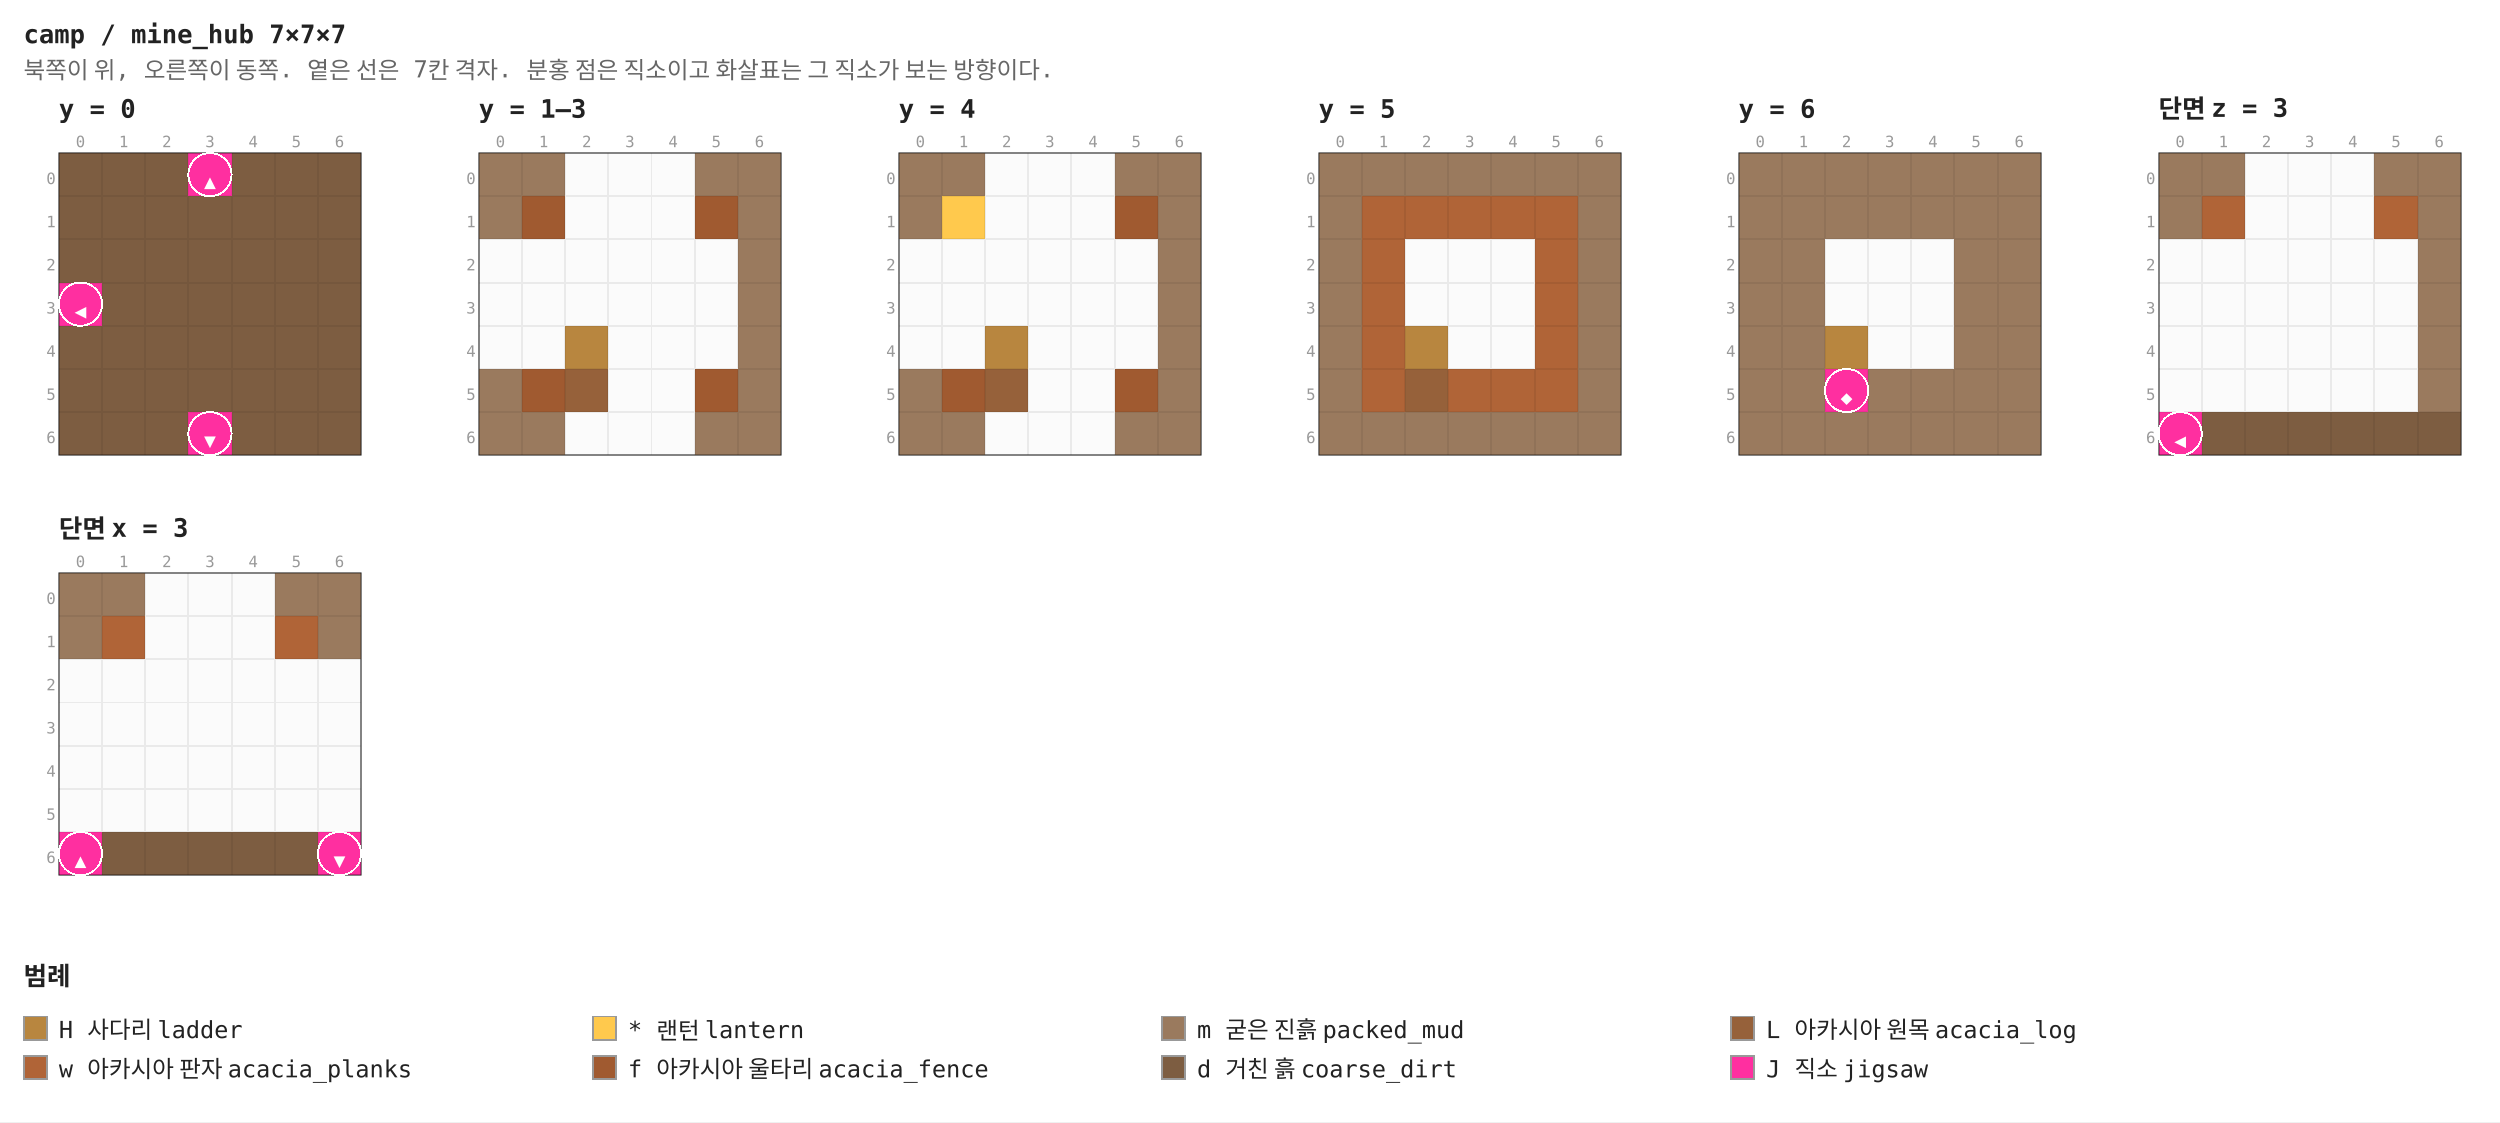
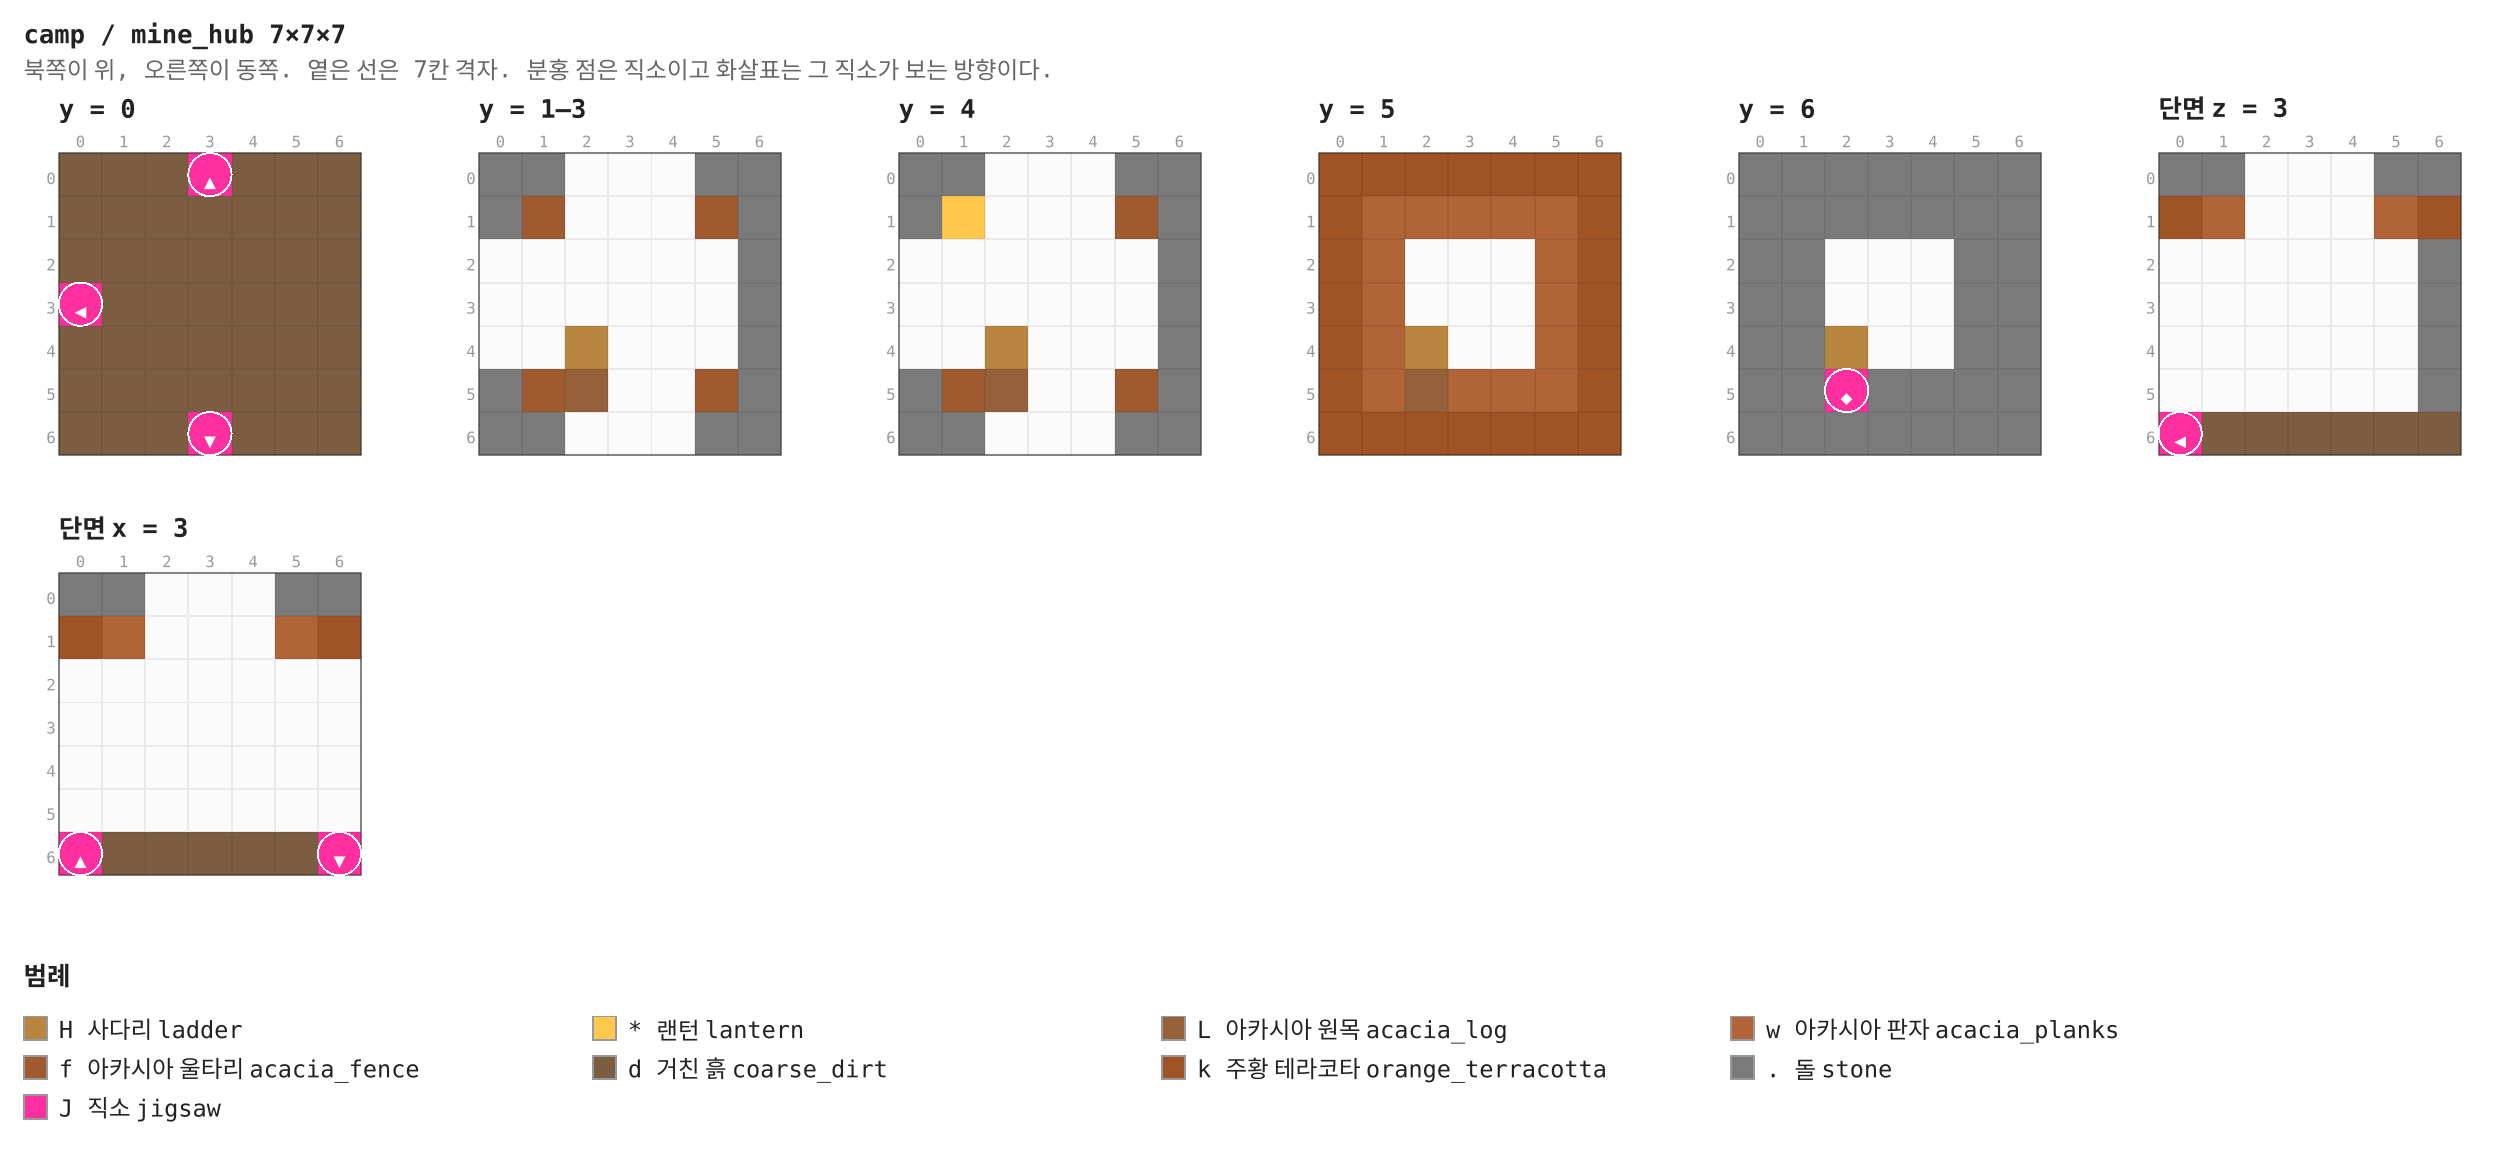
- <svg xmlns="http://www.w3.org/2000/svg" width="1274" height="572" viewBox="0 0 1274 572" shape-rendering="crispEdges" font-family="Consolas,'Malgun Gothic','Noto Sans KR',monospace">
+ <svg xmlns="http://www.w3.org/2000/svg" width="1274" height="592" viewBox="0 0 1274 592" shape-rendering="crispEdges" font-family="Consolas,'Malgun Gothic','Noto Sans KR',monospace">
  <style>text{fill:#222;shape-rendering:auto}.cap{font-size:13px;font-weight:bold}.leg{font-size:12px}.sub{font-size:12px;fill:#666}.tick{font-size:8px;fill:#999;text-anchor:middle}.arrow{font-size:10px;fill:#fff;text-anchor:middle}.fine{stroke:#000;stroke-opacity:.07;stroke-width:1;fill:none}.grid{stroke:#000;stroke-opacity:.30;stroke-width:1}</style>
  <rect width="100%" height="100%" fill="#fff" />
  <text x="12" y="22" class="cap" font-size="16">camp / mine_hub   7×7×7</text>
  <text x="12" y="40" class="sub">북쪽이 위, 오른쪽이 동쪽. 옅은 선은 7칸 격자. 분홍 점은 직소이고 화살표는 그 직소가 보는 방향이다.</text>
  <text x="30" y="60" class="cap">y = 0</text>
  <rect x="30" y="78" width="154" height="154" fill="#fbfbfb" stroke="#bbb" />
  <path transform="translate(30,78) scale(22)" fill="#7d5d41" d="M0 0h3v1h-3zM4 0h3v1h-3zM0 1h7v1h-7zM0 2h7v1h-7zM1 3h6v1h-6zM0 4h7v1h-7zM0 5h7v1h-7zM0 6h3v1h-3zM4 6h3v1h-3z" />
  <path transform="translate(30,78) scale(22)" fill="#ff2fa0" d="M3 0h1v1h-1zM0 3h1v1h-1zM3 6h1v1h-1z" />
  <path class="fine" d="M52 78v154M74 78v154M96 78v154M118 78v154M140 78v154M162 78v154M30 100h154M30 122h154M30 144h154M30 166h154M30 188h154M30 210h154" />
  <line x1="30" y1="78" x2="30" y2="232" class="grid" />
  <line x1="184" y1="78" x2="184" y2="232" class="grid" />
  <line x1="30" y1="78" x2="184" y2="78" class="grid" />
  <line x1="30" y1="232" x2="184" y2="232" class="grid" />
  <text x="41.0" y="75" class="tick">0</text>
  <text x="63.0" y="75" class="tick">1</text>
  <text x="85.0" y="75" class="tick">2</text>
  <text x="107.0" y="75" class="tick">3</text>
  <text x="129.0" y="75" class="tick">4</text>
  <text x="151.0" y="75" class="tick">5</text>
  <text x="173.0" y="75" class="tick">6</text>
  <text x="26" y="93.8" class="tick" text-anchor="end">0</text>
  <text x="26" y="115.8" class="tick" text-anchor="end">1</text>
  <text x="26" y="137.8" class="tick" text-anchor="end">2</text>
  <text x="26" y="159.8" class="tick" text-anchor="end">3</text>
  <text x="26" y="181.8" class="tick" text-anchor="end">4</text>
  <text x="26" y="203.8" class="tick" text-anchor="end">5</text>
  <text x="26" y="225.8" class="tick" text-anchor="end">6</text>
  <circle cx="41.0" cy="155.0" r="11.0" fill="#ff2fa0" stroke="#fff" />
  <text x="41.0" y="162.0" class="arrow" font-size="19.8">◀</text>
  <circle cx="107.0" cy="89.0" r="11.0" fill="#ff2fa0" stroke="#fff" />
  <text x="107.0" y="96.0" class="arrow" font-size="19.8">▲</text>
  <circle cx="107.0" cy="221.0" r="11.0" fill="#ff2fa0" stroke="#fff" />
  <text x="107.0" y="228.0" class="arrow" font-size="19.8">▼</text>
  <text x="244" y="60" class="cap">y = 1–3</text>
  <rect x="244" y="78" width="154" height="154" fill="#fbfbfb" stroke="#bbb" />
-   <path transform="translate(244,78) scale(22)" fill="#9a7a5e" d="M0 0h2v1h-2zM5 0h2v1h-2zM0 1h1v1h-1zM6 1h1v1h-1zM6 2h1v1h-1zM6 3h1v1h-1zM6 4h1v1h-1zM0 5h1v1h-1zM6 5h1v1h-1zM0 6h2v1h-2zM5 6h2v1h-2z" />
+   <path transform="translate(244,78) scale(22)" fill="#7a7a7a" d="M0 0h2v1h-2zM5 0h2v1h-2zM0 1h1v1h-1zM6 1h1v1h-1zM6 2h1v1h-1zM6 3h1v1h-1zM6 4h1v1h-1zM0 5h1v1h-1zM6 5h1v1h-1zM0 6h2v1h-2zM5 6h2v1h-2z" />
  <path transform="translate(244,78) scale(22)" fill="#a05a30" d="M1 1h1v1h-1zM5 1h1v1h-1zM1 5h1v1h-1zM5 5h1v1h-1z" />
  <path transform="translate(244,78) scale(22)" fill="#b8863f" d="M2 4h1v1h-1z" />
  <path transform="translate(244,78) scale(22)" fill="#96613a" d="M2 5h1v1h-1z" />
  <path class="fine" d="M266 78v154M288 78v154M310 78v154M332 78v154M354 78v154M376 78v154M244 100h154M244 122h154M244 144h154M244 166h154M244 188h154M244 210h154" />
  <line x1="244" y1="78" x2="244" y2="232" class="grid" />
  <line x1="398" y1="78" x2="398" y2="232" class="grid" />
  <line x1="244" y1="78" x2="398" y2="78" class="grid" />
  <line x1="244" y1="232" x2="398" y2="232" class="grid" />
  <text x="255.0" y="75" class="tick">0</text>
  <text x="277.0" y="75" class="tick">1</text>
  <text x="299.0" y="75" class="tick">2</text>
  <text x="321.0" y="75" class="tick">3</text>
  <text x="343.0" y="75" class="tick">4</text>
  <text x="365.0" y="75" class="tick">5</text>
  <text x="387.0" y="75" class="tick">6</text>
  <text x="240" y="93.8" class="tick" text-anchor="end">0</text>
  <text x="240" y="115.8" class="tick" text-anchor="end">1</text>
  <text x="240" y="137.8" class="tick" text-anchor="end">2</text>
  <text x="240" y="159.8" class="tick" text-anchor="end">3</text>
  <text x="240" y="181.8" class="tick" text-anchor="end">4</text>
  <text x="240" y="203.8" class="tick" text-anchor="end">5</text>
  <text x="240" y="225.8" class="tick" text-anchor="end">6</text>
  <text x="458" y="60" class="cap">y = 4</text>
  <rect x="458" y="78" width="154" height="154" fill="#fbfbfb" stroke="#bbb" />
-   <path transform="translate(458,78) scale(22)" fill="#9a7a5e" d="M0 0h2v1h-2zM5 0h2v1h-2zM0 1h1v1h-1zM6 1h1v1h-1zM6 2h1v1h-1zM6 3h1v1h-1zM6 4h1v1h-1zM0 5h1v1h-1zM6 5h1v1h-1zM0 6h2v1h-2zM5 6h2v1h-2z" />
+   <path transform="translate(458,78) scale(22)" fill="#7a7a7a" d="M0 0h2v1h-2zM5 0h2v1h-2zM0 1h1v1h-1zM6 1h1v1h-1zM6 2h1v1h-1zM6 3h1v1h-1zM6 4h1v1h-1zM0 5h1v1h-1zM6 5h1v1h-1zM0 6h2v1h-2zM5 6h2v1h-2z" />
  <path transform="translate(458,78) scale(22)" fill="#ffc94d" d="M1 1h1v1h-1z" />
  <path transform="translate(458,78) scale(22)" fill="#a05a30" d="M5 1h1v1h-1zM1 5h1v1h-1zM5 5h1v1h-1z" />
  <path transform="translate(458,78) scale(22)" fill="#b8863f" d="M2 4h1v1h-1z" />
  <path transform="translate(458,78) scale(22)" fill="#96613a" d="M2 5h1v1h-1z" />
  <path class="fine" d="M480 78v154M502 78v154M524 78v154M546 78v154M568 78v154M590 78v154M458 100h154M458 122h154M458 144h154M458 166h154M458 188h154M458 210h154" />
  <line x1="458" y1="78" x2="458" y2="232" class="grid" />
  <line x1="612" y1="78" x2="612" y2="232" class="grid" />
  <line x1="458" y1="78" x2="612" y2="78" class="grid" />
  <line x1="458" y1="232" x2="612" y2="232" class="grid" />
  <text x="469.0" y="75" class="tick">0</text>
  <text x="491.0" y="75" class="tick">1</text>
  <text x="513.0" y="75" class="tick">2</text>
  <text x="535.0" y="75" class="tick">3</text>
  <text x="557.0" y="75" class="tick">4</text>
  <text x="579.0" y="75" class="tick">5</text>
  <text x="601.0" y="75" class="tick">6</text>
  <text x="454" y="93.8" class="tick" text-anchor="end">0</text>
  <text x="454" y="115.8" class="tick" text-anchor="end">1</text>
  <text x="454" y="137.8" class="tick" text-anchor="end">2</text>
  <text x="454" y="159.8" class="tick" text-anchor="end">3</text>
  <text x="454" y="181.8" class="tick" text-anchor="end">4</text>
  <text x="454" y="203.8" class="tick" text-anchor="end">5</text>
  <text x="454" y="225.8" class="tick" text-anchor="end">6</text>
  <text x="672" y="60" class="cap">y = 5</text>
  <rect x="672" y="78" width="154" height="154" fill="#fbfbfb" stroke="#bbb" />
-   <path transform="translate(672,78) scale(22)" fill="#9a7a5e" d="M0 0h7v1h-7zM0 1h1v1h-1zM6 1h1v1h-1zM0 2h1v1h-1zM6 2h1v1h-1zM0 3h1v1h-1zM6 3h1v1h-1zM0 4h1v1h-1zM6 4h1v1h-1zM0 5h1v1h-1zM6 5h1v1h-1zM0 6h7v1h-7z" />
+   <path transform="translate(672,78) scale(22)" fill="#a05325" d="M0 0h7v1h-7zM0 1h1v1h-1zM6 1h1v1h-1zM0 2h1v1h-1zM6 2h1v1h-1zM0 3h1v1h-1zM6 3h1v1h-1zM0 4h1v1h-1zM6 4h1v1h-1zM0 5h1v1h-1zM6 5h1v1h-1zM0 6h7v1h-7z" />
  <path transform="translate(672,78) scale(22)" fill="#b06437" d="M1 1h5v1h-5zM1 2h1v1h-1zM5 2h1v1h-1zM1 3h1v1h-1zM5 3h1v1h-1zM1 4h1v1h-1zM5 4h1v1h-1zM1 5h1v1h-1zM3 5h3v1h-3z" />
  <path transform="translate(672,78) scale(22)" fill="#b8863f" d="M2 4h1v1h-1z" />
  <path transform="translate(672,78) scale(22)" fill="#96613a" d="M2 5h1v1h-1z" />
  <path class="fine" d="M694 78v154M716 78v154M738 78v154M760 78v154M782 78v154M804 78v154M672 100h154M672 122h154M672 144h154M672 166h154M672 188h154M672 210h154" />
  <line x1="672" y1="78" x2="672" y2="232" class="grid" />
  <line x1="826" y1="78" x2="826" y2="232" class="grid" />
  <line x1="672" y1="78" x2="826" y2="78" class="grid" />
  <line x1="672" y1="232" x2="826" y2="232" class="grid" />
  <text x="683.0" y="75" class="tick">0</text>
  <text x="705.0" y="75" class="tick">1</text>
  <text x="727.0" y="75" class="tick">2</text>
  <text x="749.0" y="75" class="tick">3</text>
  <text x="771.0" y="75" class="tick">4</text>
  <text x="793.0" y="75" class="tick">5</text>
  <text x="815.0" y="75" class="tick">6</text>
  <text x="668" y="93.8" class="tick" text-anchor="end">0</text>
  <text x="668" y="115.8" class="tick" text-anchor="end">1</text>
  <text x="668" y="137.8" class="tick" text-anchor="end">2</text>
  <text x="668" y="159.8" class="tick" text-anchor="end">3</text>
  <text x="668" y="181.8" class="tick" text-anchor="end">4</text>
  <text x="668" y="203.8" class="tick" text-anchor="end">5</text>
  <text x="668" y="225.8" class="tick" text-anchor="end">6</text>
  <text x="886" y="60" class="cap">y = 6</text>
  <rect x="886" y="78" width="154" height="154" fill="#fbfbfb" stroke="#bbb" />
-   <path transform="translate(886,78) scale(22)" fill="#9a7a5e" d="M0 0h7v1h-7zM0 1h7v1h-7zM0 2h2v1h-2zM5 2h2v1h-2zM0 3h2v1h-2zM5 3h2v1h-2zM0 4h2v1h-2zM5 4h2v1h-2zM0 5h2v1h-2zM3 5h4v1h-4zM0 6h7v1h-7z" />
+   <path transform="translate(886,78) scale(22)" fill="#7a7a7a" d="M0 0h7v1h-7zM0 1h7v1h-7zM0 2h2v1h-2zM5 2h2v1h-2zM0 3h2v1h-2zM5 3h2v1h-2zM0 4h2v1h-2zM5 4h2v1h-2zM0 5h2v1h-2zM3 5h4v1h-4zM0 6h7v1h-7z" />
  <path transform="translate(886,78) scale(22)" fill="#b8863f" d="M2 4h1v1h-1z" />
  <path transform="translate(886,78) scale(22)" fill="#ff2fa0" d="M2 5h1v1h-1z" />
  <path class="fine" d="M908 78v154M930 78v154M952 78v154M974 78v154M996 78v154M1018 78v154M886 100h154M886 122h154M886 144h154M886 166h154M886 188h154M886 210h154" />
  <line x1="886" y1="78" x2="886" y2="232" class="grid" />
  <line x1="1040" y1="78" x2="1040" y2="232" class="grid" />
  <line x1="886" y1="78" x2="1040" y2="78" class="grid" />
  <line x1="886" y1="232" x2="1040" y2="232" class="grid" />
  <text x="897.0" y="75" class="tick">0</text>
  <text x="919.0" y="75" class="tick">1</text>
  <text x="941.0" y="75" class="tick">2</text>
  <text x="963.0" y="75" class="tick">3</text>
  <text x="985.0" y="75" class="tick">4</text>
  <text x="1007.0" y="75" class="tick">5</text>
  <text x="1029.0" y="75" class="tick">6</text>
  <text x="882" y="93.8" class="tick" text-anchor="end">0</text>
  <text x="882" y="115.8" class="tick" text-anchor="end">1</text>
  <text x="882" y="137.8" class="tick" text-anchor="end">2</text>
  <text x="882" y="159.8" class="tick" text-anchor="end">3</text>
  <text x="882" y="181.8" class="tick" text-anchor="end">4</text>
  <text x="882" y="203.8" class="tick" text-anchor="end">5</text>
  <text x="882" y="225.8" class="tick" text-anchor="end">6</text>
  <circle cx="941.0" cy="199.0" r="11.0" fill="#ff2fa0" stroke="#fff" />
  <text x="941.0" y="206.0" class="arrow" font-size="19.8">◆</text>
  <text x="1100" y="60" class="cap">단면 z = 3</text>
  <rect x="1100" y="78" width="154" height="154" fill="#fbfbfb" stroke="#bbb" />
-   <path transform="translate(1100,78) scale(22)" fill="#9a7a5e" d="M0 0h2v1h-2zM5 0h2v1h-2zM0 1h1v1h-1zM6 1h1v1h-1zM6 2h1v1h-1zM6 3h1v1h-1zM6 4h1v1h-1zM6 5h1v1h-1z" />
+   <path transform="translate(1100,78) scale(22)" fill="#7a7a7a" d="M0 0h2v1h-2zM5 0h2v1h-2zM6 2h1v1h-1zM6 3h1v1h-1zM6 4h1v1h-1zM6 5h1v1h-1z" />
+   <path transform="translate(1100,78) scale(22)" fill="#a05325" d="M0 1h1v1h-1zM6 1h1v1h-1z" />
  <path transform="translate(1100,78) scale(22)" fill="#b06437" d="M1 1h1v1h-1zM5 1h1v1h-1z" />
  <path transform="translate(1100,78) scale(22)" fill="#ff2fa0" d="M0 6h1v1h-1z" />
  <path transform="translate(1100,78) scale(22)" fill="#7d5d41" d="M1 6h6v1h-6z" />
  <path class="fine" d="M1122 78v154M1144 78v154M1166 78v154M1188 78v154M1210 78v154M1232 78v154M1100 100h154M1100 122h154M1100 144h154M1100 166h154M1100 188h154M1100 210h154" />
  <line x1="1100" y1="78" x2="1100" y2="232" class="grid" />
  <line x1="1254" y1="78" x2="1254" y2="232" class="grid" />
  <line x1="1100" y1="78" x2="1254" y2="78" class="grid" />
  <line x1="1100" y1="232" x2="1254" y2="232" class="grid" />
  <text x="1111.0" y="75" class="tick">0</text>
  <text x="1133.0" y="75" class="tick">1</text>
  <text x="1155.0" y="75" class="tick">2</text>
  <text x="1177.0" y="75" class="tick">3</text>
  <text x="1199.0" y="75" class="tick">4</text>
  <text x="1221.0" y="75" class="tick">5</text>
  <text x="1243.0" y="75" class="tick">6</text>
  <text x="1096" y="93.8" class="tick" text-anchor="end">0</text>
  <text x="1096" y="115.8" class="tick" text-anchor="end">1</text>
  <text x="1096" y="137.8" class="tick" text-anchor="end">2</text>
  <text x="1096" y="159.8" class="tick" text-anchor="end">3</text>
  <text x="1096" y="181.8" class="tick" text-anchor="end">4</text>
  <text x="1096" y="203.8" class="tick" text-anchor="end">5</text>
  <text x="1096" y="225.8" class="tick" text-anchor="end">6</text>
  <circle cx="1111.0" cy="221.0" r="11.0" fill="#ff2fa0" stroke="#fff" />
  <text x="1111.0" y="228.0" class="arrow" font-size="19.8">◀</text>
  <text x="30" y="274" class="cap">단면 x = 3</text>
  <rect x="30" y="292" width="154" height="154" fill="#fbfbfb" stroke="#bbb" />
-   <path transform="translate(30,292) scale(22)" fill="#9a7a5e" d="M0 0h2v1h-2zM5 0h2v1h-2zM0 1h1v1h-1zM6 1h1v1h-1z" />
+   <path transform="translate(30,292) scale(22)" fill="#7a7a7a" d="M0 0h2v1h-2zM5 0h2v1h-2z" />
+   <path transform="translate(30,292) scale(22)" fill="#a05325" d="M0 1h1v1h-1zM6 1h1v1h-1z" />
  <path transform="translate(30,292) scale(22)" fill="#b06437" d="M1 1h1v1h-1zM5 1h1v1h-1z" />
  <path transform="translate(30,292) scale(22)" fill="#ff2fa0" d="M0 6h1v1h-1zM6 6h1v1h-1z" />
  <path transform="translate(30,292) scale(22)" fill="#7d5d41" d="M1 6h5v1h-5z" />
  <path class="fine" d="M52 292v154M74 292v154M96 292v154M118 292v154M140 292v154M162 292v154M30 314h154M30 336h154M30 358h154M30 380h154M30 402h154M30 424h154" />
  <line x1="30" y1="292" x2="30" y2="446" class="grid" />
  <line x1="184" y1="292" x2="184" y2="446" class="grid" />
  <line x1="30" y1="292" x2="184" y2="292" class="grid" />
  <line x1="30" y1="446" x2="184" y2="446" class="grid" />
  <text x="41.0" y="289" class="tick">0</text>
  <text x="63.0" y="289" class="tick">1</text>
  <text x="85.0" y="289" class="tick">2</text>
  <text x="107.0" y="289" class="tick">3</text>
  <text x="129.0" y="289" class="tick">4</text>
  <text x="151.0" y="289" class="tick">5</text>
  <text x="173.0" y="289" class="tick">6</text>
  <text x="26" y="307.8" class="tick" text-anchor="end">0</text>
  <text x="26" y="329.8" class="tick" text-anchor="end">1</text>
  <text x="26" y="351.8" class="tick" text-anchor="end">2</text>
  <text x="26" y="373.8" class="tick" text-anchor="end">3</text>
  <text x="26" y="395.8" class="tick" text-anchor="end">4</text>
  <text x="26" y="417.8" class="tick" text-anchor="end">5</text>
  <text x="26" y="439.8" class="tick" text-anchor="end">6</text>
  <circle cx="41.0" cy="435.0" r="11.0" fill="#ff2fa0" stroke="#fff" />
  <text x="41.0" y="442.0" class="arrow" font-size="19.8">▲</text>
  <circle cx="173.0" cy="435.0" r="11.0" fill="#ff2fa0" stroke="#fff" />
  <text x="173.0" y="442.0" class="arrow" font-size="19.8">▼</text>
  <text x="12" y="502" class="cap">범례</text>
  <rect x="12" y="518" width="12" height="12" fill="#b8863f" stroke="#999" />
  <text x="30" y="529" class="leg">H  사다리  ladder</text>
  <rect x="302" y="518" width="12" height="12" fill="#ffc94d" stroke="#999" />
  <text x="320" y="529" class="leg">*  랜턴  lantern</text>
-   <rect x="592" y="518" width="12" height="12" fill="#9a7a5e" stroke="#999" />
-   <text x="610" y="529" class="leg">m  굳은 진흙  packed_mud</text>
-   <rect x="882" y="518" width="12" height="12" fill="#96613a" stroke="#999" />
-   <text x="900" y="529" class="leg">L  아카시아 원목  acacia_log</text>
-   <rect x="12" y="538" width="12" height="12" fill="#b06437" stroke="#999" />
-   <text x="30" y="549" class="leg">w  아카시아 판자  acacia_planks</text>
-   <rect x="302" y="538" width="12" height="12" fill="#a05a30" stroke="#999" />
-   <text x="320" y="549" class="leg">f  아카시아 울타리  acacia_fence</text>
-   <rect x="592" y="538" width="12" height="12" fill="#7d5d41" stroke="#999" />
-   <text x="610" y="549" class="leg">d  거친 흙  coarse_dirt</text>
-   <rect x="882" y="538" width="12" height="12" fill="#ff2fa0" stroke="#999" />
-   <text x="900" y="549" class="leg">J  직소  jigsaw</text>
+   <rect x="592" y="518" width="12" height="12" fill="#96613a" stroke="#999" />
+   <text x="610" y="529" class="leg">L  아카시아 원목  acacia_log</text>
+   <rect x="882" y="518" width="12" height="12" fill="#b06437" stroke="#999" />
+   <text x="900" y="529" class="leg">w  아카시아 판자  acacia_planks</text>
+   <rect x="12" y="538" width="12" height="12" fill="#a05a30" stroke="#999" />
+   <text x="30" y="549" class="leg">f  아카시아 울타리  acacia_fence</text>
+   <rect x="302" y="538" width="12" height="12" fill="#7d5d41" stroke="#999" />
+   <text x="320" y="549" class="leg">d  거친 흙  coarse_dirt</text>
+   <rect x="592" y="538" width="12" height="12" fill="#a05325" stroke="#999" />
+   <text x="610" y="549" class="leg">k  주황 테라코타  orange_terracotta</text>
+   <rect x="882" y="538" width="12" height="12" fill="#7a7a7a" stroke="#999" />
+   <text x="900" y="549" class="leg">.  돌  stone</text>
+   <rect x="12" y="558" width="12" height="12" fill="#ff2fa0" stroke="#999" />
+   <text x="30" y="569" class="leg">J  직소  jigsaw</text>
</svg>
